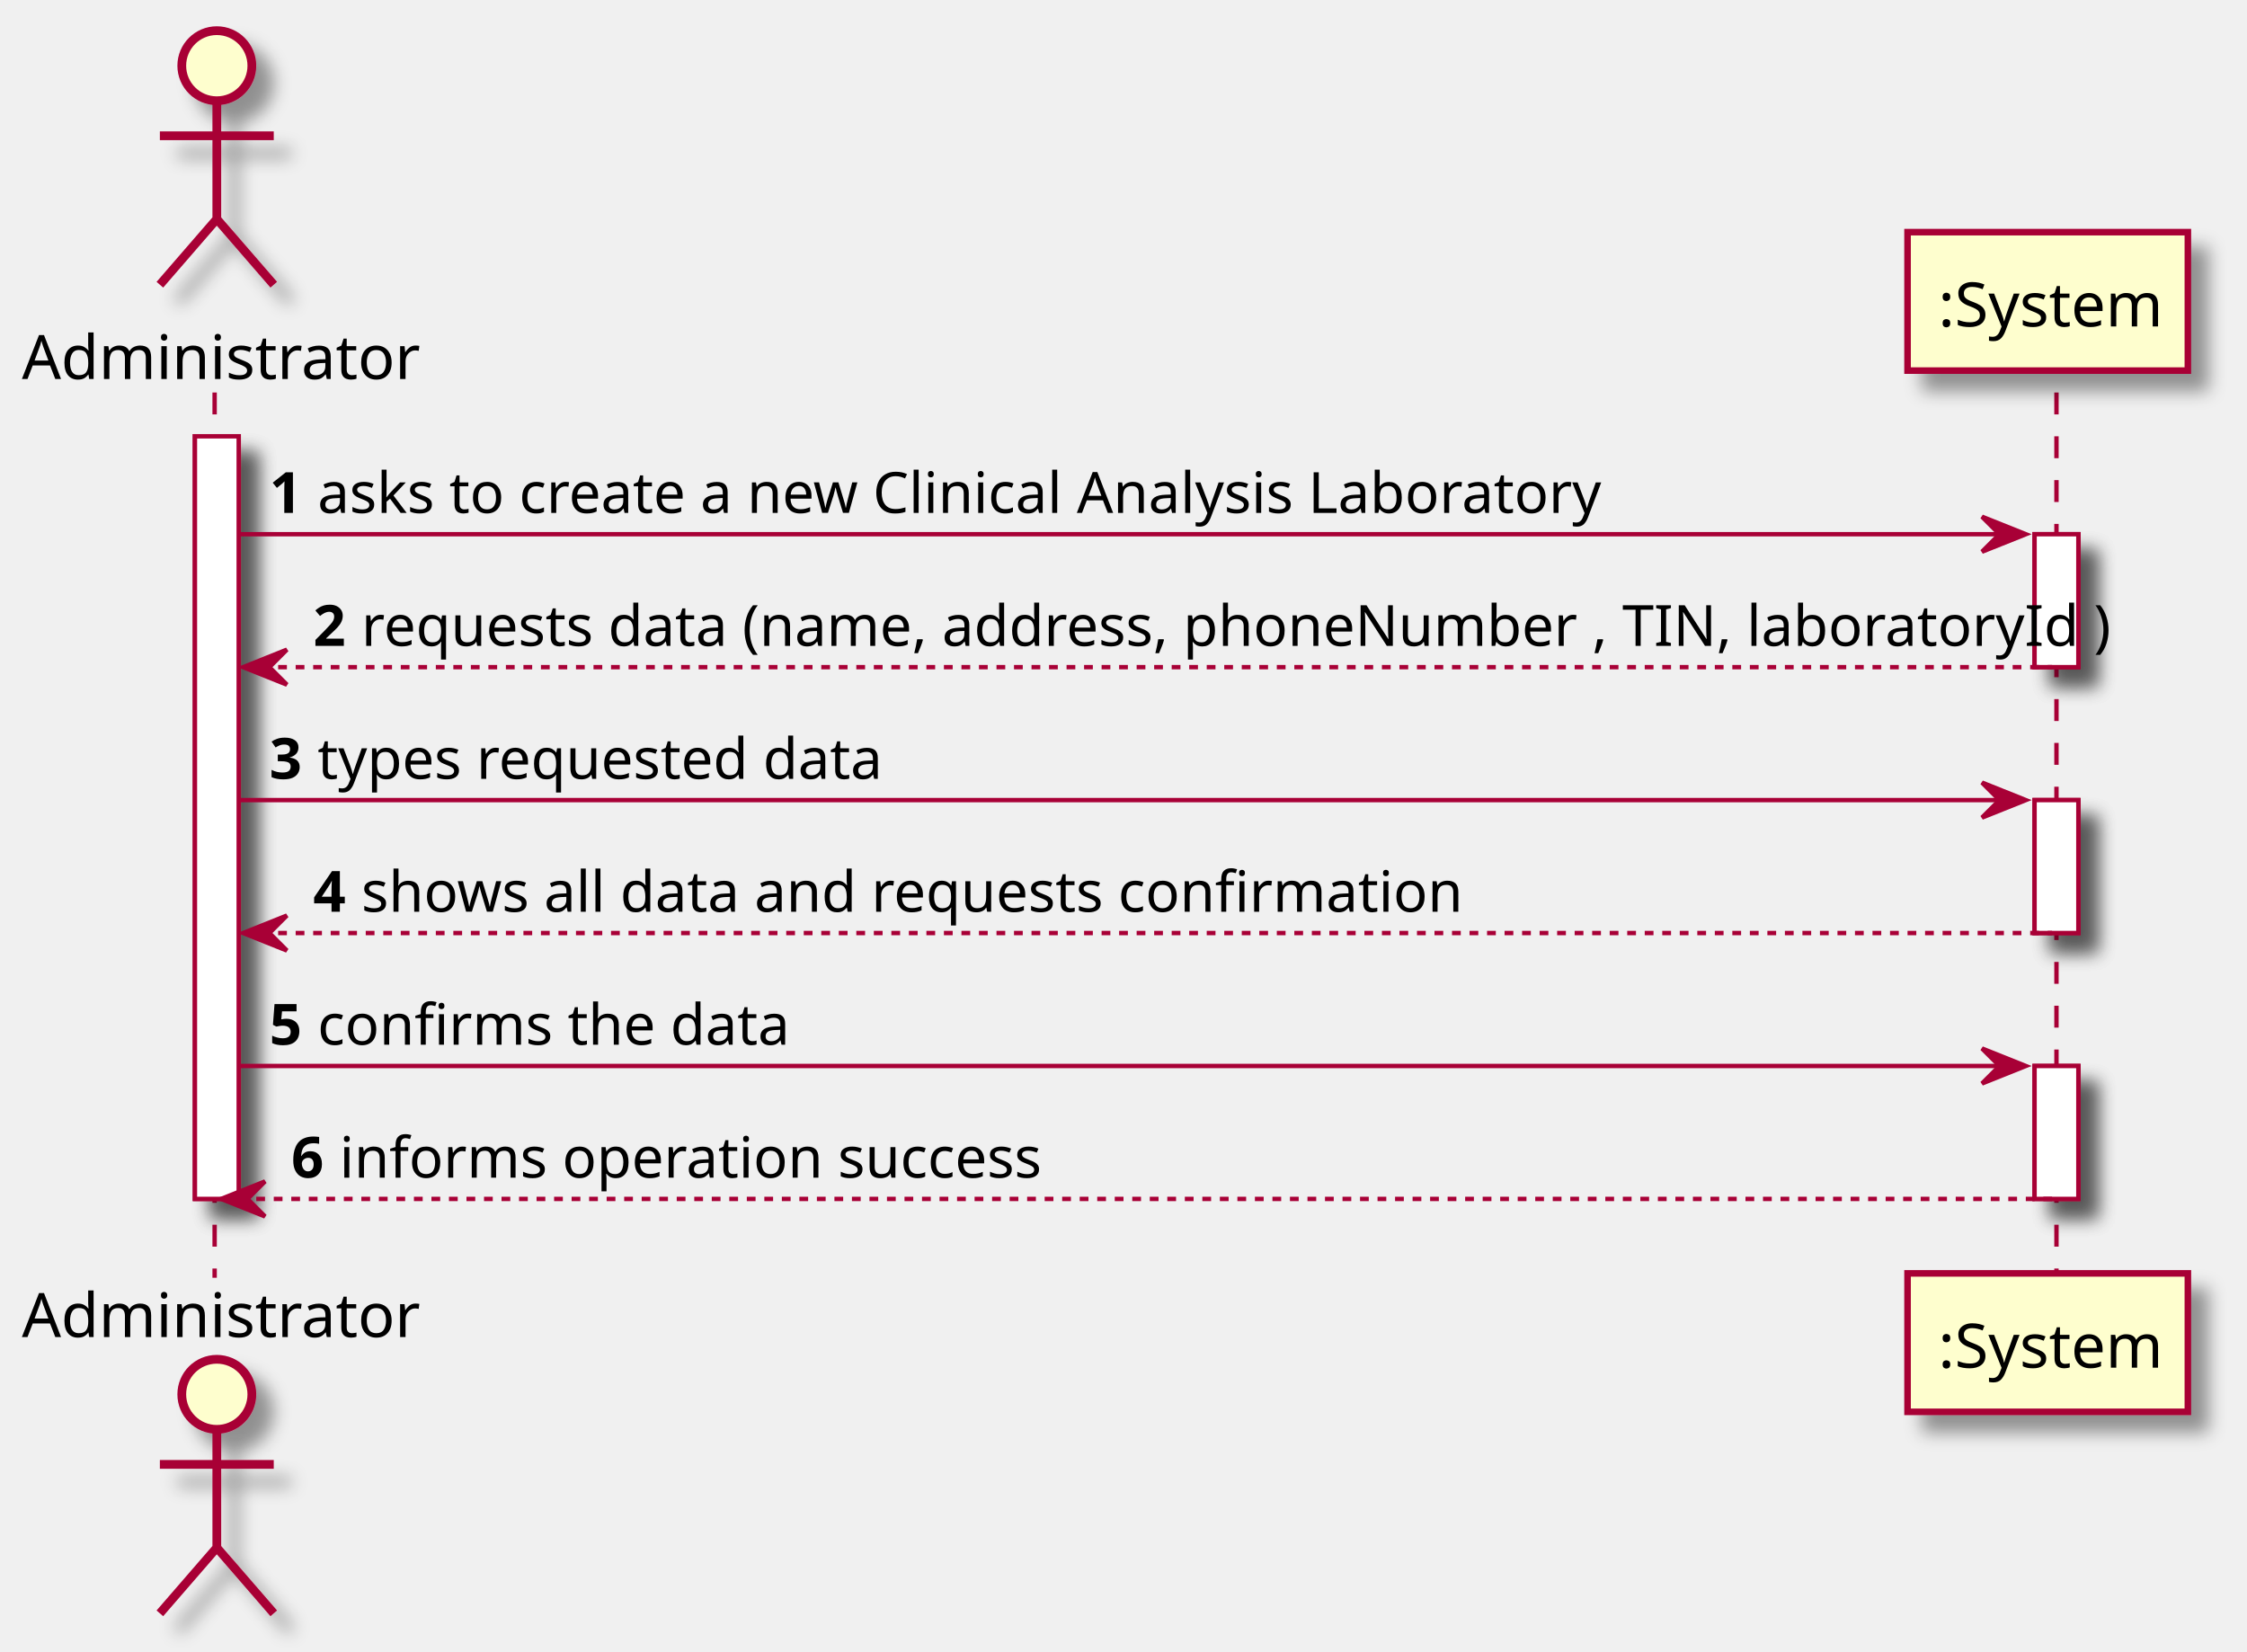
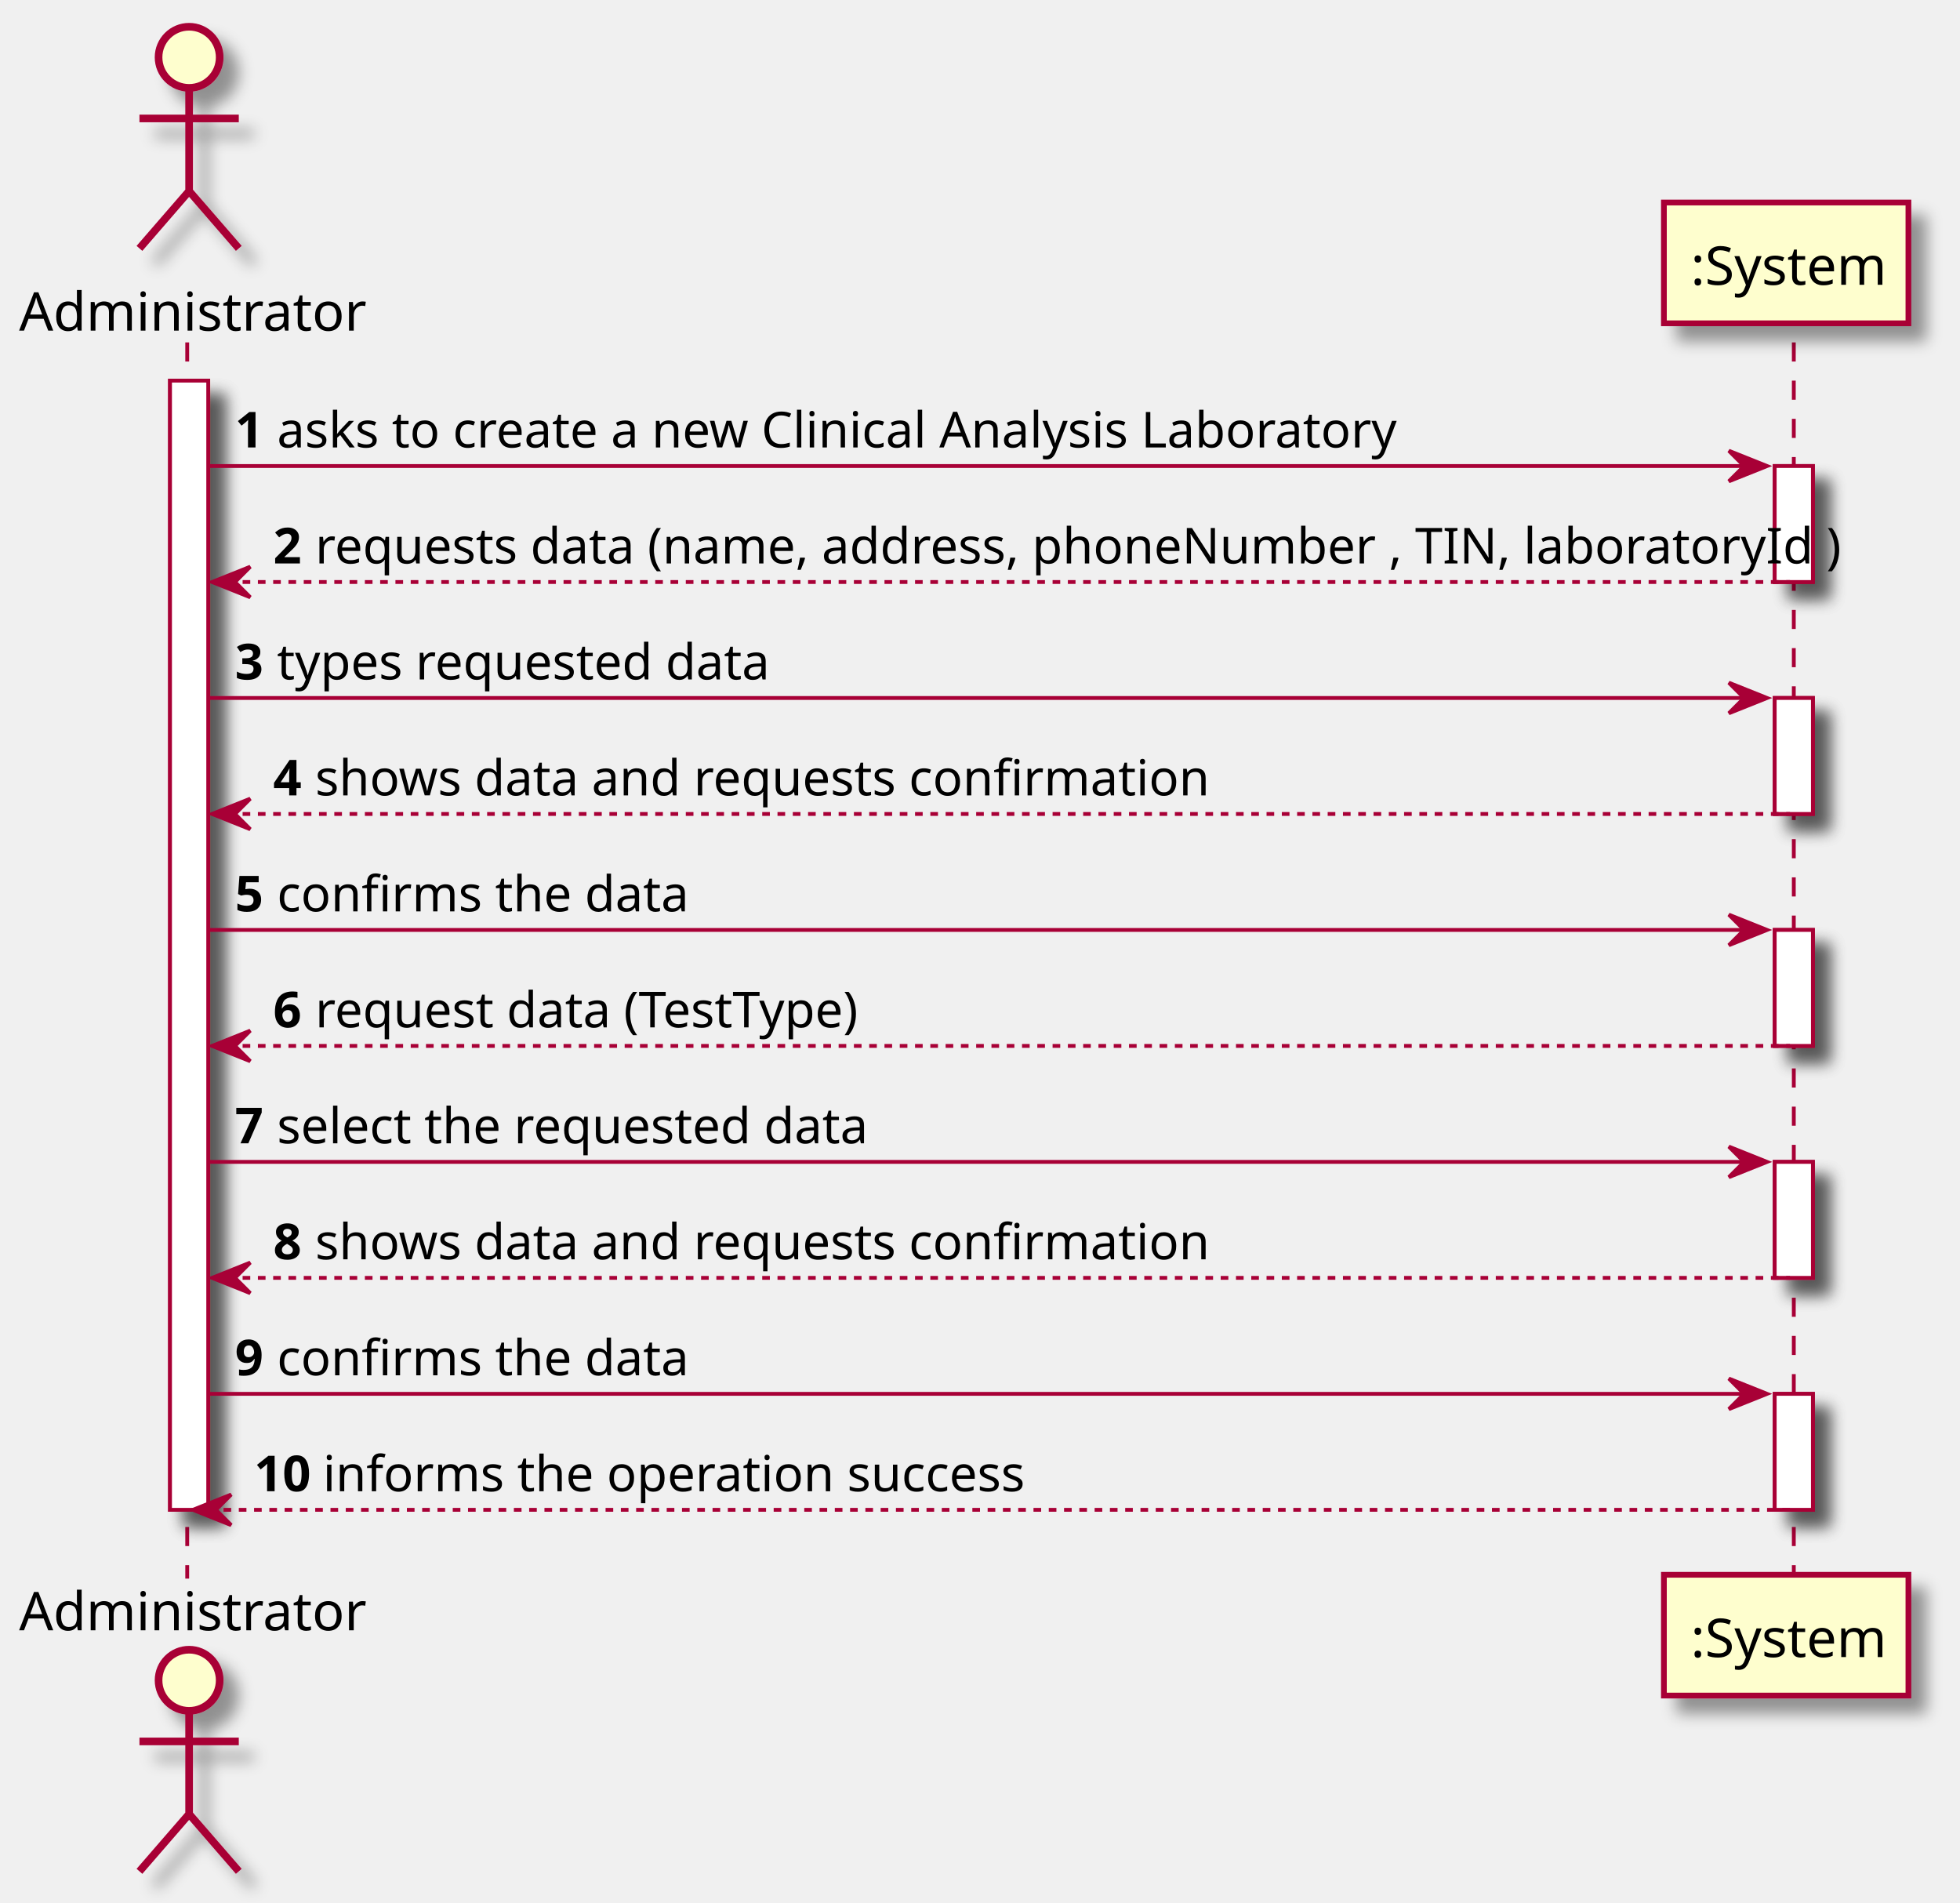
- <svg xmlns="http://www.w3.org/2000/svg" contentScriptType="application/ecmascript" contentStyleType="text/css" height="377px" preserveAspectRatio="none" style="width:513px;height:377px;" version="1.1" viewBox="0 0 513 377" width="513px" zoomAndPan="magnify">
+ <svg xmlns="http://www.w3.org/2000/svg" contentScriptType="application/ecmascript" contentStyleType="text/css" height="498px" preserveAspectRatio="none" style="width:513px;height:498px;" version="1.1" viewBox="0 0 513 498" width="513px" zoomAndPan="magnify">
  <defs>
-     <filter height="300%" id="f1wyziy75l50k3" width="300%" x="-1" y="-1">
+     <filter height="300%" id="f4mdeobwn2vmw" width="300%" x="-1" y="-1">
      <feGaussianBlur result="blurOut" stdDeviation="2.0" />
      <feColorMatrix in="blurOut" result="blurOut2" type="matrix" values="0 0 0 0 0 0 0 0 0 0 0 0 0 0 0 0 0 0 .4 0" />
      <feOffset dx="4.0" dy="4.0" in="blurOut2" result="blurOut3" />
      <feBlend in="SourceGraphic" in2="blurOut3" mode="normal" />
    </filter>
  </defs>
  <g>
-     <rect fill="#FFFFFF" filter="url(#f1wyziy75l50k3)" height="174.109" style="stroke:#A80036;stroke-width:1.0;" width="10" x="44.5" y="99.609" />
-     <rect fill="#FFFFFF" filter="url(#f1wyziy75l50k3)" height="30.352" style="stroke:#A80036;stroke-width:1.0;" width="10" x="464.5" y="121.961" />
-     <rect fill="#FFFFFF" filter="url(#f1wyziy75l50k3)" height="30.352" style="stroke:#A80036;stroke-width:1.0;" width="10" x="464.5" y="182.664" />
-     <rect fill="#FFFFFF" filter="url(#f1wyziy75l50k3)" height="30.352" style="stroke:#A80036;stroke-width:1.0;" width="10" x="464.5" y="243.367" />
-     <line style="stroke:#A80036;stroke-width:1.0;stroke-dasharray:5.0,5.0;" x1="49" x2="49" y1="89.609" y2="291.719" />
-     <line style="stroke:#A80036;stroke-width:1.0;stroke-dasharray:5.0,5.0;" x1="469.5" x2="469.5" y1="89.609" y2="291.719" />
+     <rect fill="#FFFFFF" filter="url(#f4mdeobwn2vmw)" height="295.516" style="stroke:#A80036;stroke-width:1.0;" width="10" x="44.5" y="99.609" />
+     <rect fill="#FFFFFF" filter="url(#f4mdeobwn2vmw)" height="30.352" style="stroke:#A80036;stroke-width:1.0;" width="10" x="464.5" y="121.961" />
+     <rect fill="#FFFFFF" filter="url(#f4mdeobwn2vmw)" height="30.352" style="stroke:#A80036;stroke-width:1.0;" width="10" x="464.5" y="182.664" />
+     <rect fill="#FFFFFF" filter="url(#f4mdeobwn2vmw)" height="30.352" style="stroke:#A80036;stroke-width:1.0;" width="10" x="464.5" y="243.367" />
+     <rect fill="#FFFFFF" filter="url(#f4mdeobwn2vmw)" height="30.352" style="stroke:#A80036;stroke-width:1.0;" width="10" x="464.5" y="304.07" />
+     <rect fill="#FFFFFF" filter="url(#f4mdeobwn2vmw)" height="30.352" style="stroke:#A80036;stroke-width:1.0;" width="10" x="464.5" y="364.773" />
+     <line style="stroke:#A80036;stroke-width:1.0;stroke-dasharray:5.0,5.0;" x1="49" x2="49" y1="89.609" y2="413.125" />
+     <line style="stroke:#A80036;stroke-width:1.0;stroke-dasharray:5.0,5.0;" x1="469.5" x2="469.5" y1="89.609" y2="413.125" />
    <text fill="#000000" font-family="sans-serif" font-size="14" lengthAdjust="spacing" textLength="83" x="5" y="86.533">Administrator</text>
-     <ellipse cx="49.5" cy="15" fill="#FEFECE" filter="url(#f1wyziy75l50k3)" rx="8" ry="8" style="stroke:#A80036;stroke-width:2.0;" />
-     <path d="M49.5,23 L49.5,50 M36.5,31 L62.5,31 M49.5,50 L36.5,65 M49.5,50 L62.5,65 " fill="none" filter="url(#f1wyziy75l50k3)" style="stroke:#A80036;stroke-width:2.0;" />
-     <text fill="#000000" font-family="sans-serif" font-size="14" lengthAdjust="spacing" textLength="83" x="5" y="305.252">Administrator</text>
-     <ellipse cx="49.5" cy="318.328" fill="#FEFECE" filter="url(#f1wyziy75l50k3)" rx="8" ry="8" style="stroke:#A80036;stroke-width:2.0;" />
-     <path d="M49.5,326.328 L49.5,353.328 M36.5,334.328 L62.5,334.328 M49.5,353.328 L36.5,368.328 M49.5,353.328 L62.5,368.328 " fill="none" filter="url(#f1wyziy75l50k3)" style="stroke:#A80036;stroke-width:2.0;" />
-     <rect fill="#FEFECE" filter="url(#f1wyziy75l50k3)" height="31.609" style="stroke:#A80036;stroke-width:1.5;" width="64" x="435.5" y="53" />
+     <ellipse cx="49.5" cy="15" fill="#FEFECE" filter="url(#f4mdeobwn2vmw)" rx="8" ry="8" style="stroke:#A80036;stroke-width:2.0;" />
+     <path d="M49.5,23 L49.5,50 M36.5,31 L62.5,31 M49.5,50 L36.5,65 M49.5,50 L62.5,65 " fill="none" filter="url(#f4mdeobwn2vmw)" style="stroke:#A80036;stroke-width:2.0;" />
+     <text fill="#000000" font-family="sans-serif" font-size="14" lengthAdjust="spacing" textLength="83" x="5" y="426.658">Administrator</text>
+     <ellipse cx="49.5" cy="439.734" fill="#FEFECE" filter="url(#f4mdeobwn2vmw)" rx="8" ry="8" style="stroke:#A80036;stroke-width:2.0;" />
+     <path d="M49.5,447.734 L49.5,474.734 M36.5,455.734 L62.5,455.734 M49.5,474.734 L36.5,489.734 M49.5,474.734 L62.5,489.734 " fill="none" filter="url(#f4mdeobwn2vmw)" style="stroke:#A80036;stroke-width:2.0;" />
+     <rect fill="#FEFECE" filter="url(#f4mdeobwn2vmw)" height="31.609" style="stroke:#A80036;stroke-width:1.5;" width="64" x="435.5" y="53" />
    <text fill="#000000" font-family="sans-serif" font-size="14" lengthAdjust="spacing" textLength="50" x="442.5" y="74.533">:System</text>
-     <rect fill="#FEFECE" filter="url(#f1wyziy75l50k3)" height="31.609" style="stroke:#A80036;stroke-width:1.5;" width="64" x="435.5" y="290.719" />
-     <text fill="#000000" font-family="sans-serif" font-size="14" lengthAdjust="spacing" textLength="50" x="442.5" y="312.252">:System</text>
-     <rect fill="#FFFFFF" filter="url(#f1wyziy75l50k3)" height="174.109" style="stroke:#A80036;stroke-width:1.0;" width="10" x="44.5" y="99.609" />
-     <rect fill="#FFFFFF" filter="url(#f1wyziy75l50k3)" height="30.352" style="stroke:#A80036;stroke-width:1.0;" width="10" x="464.5" y="121.961" />
-     <rect fill="#FFFFFF" filter="url(#f1wyziy75l50k3)" height="30.352" style="stroke:#A80036;stroke-width:1.0;" width="10" x="464.5" y="182.664" />
-     <rect fill="#FFFFFF" filter="url(#f1wyziy75l50k3)" height="30.352" style="stroke:#A80036;stroke-width:1.0;" width="10" x="464.5" y="243.367" />
+     <rect fill="#FEFECE" filter="url(#f4mdeobwn2vmw)" height="31.609" style="stroke:#A80036;stroke-width:1.5;" width="64" x="435.5" y="412.125" />
+     <text fill="#000000" font-family="sans-serif" font-size="14" lengthAdjust="spacing" textLength="50" x="442.5" y="433.658">:System</text>
+     <rect fill="#FFFFFF" filter="url(#f4mdeobwn2vmw)" height="295.516" style="stroke:#A80036;stroke-width:1.0;" width="10" x="44.5" y="99.609" />
+     <rect fill="#FFFFFF" filter="url(#f4mdeobwn2vmw)" height="30.352" style="stroke:#A80036;stroke-width:1.0;" width="10" x="464.5" y="121.961" />
+     <rect fill="#FFFFFF" filter="url(#f4mdeobwn2vmw)" height="30.352" style="stroke:#A80036;stroke-width:1.0;" width="10" x="464.5" y="182.664" />
+     <rect fill="#FFFFFF" filter="url(#f4mdeobwn2vmw)" height="30.352" style="stroke:#A80036;stroke-width:1.0;" width="10" x="464.5" y="243.367" />
+     <rect fill="#FFFFFF" filter="url(#f4mdeobwn2vmw)" height="30.352" style="stroke:#A80036;stroke-width:1.0;" width="10" x="464.5" y="304.07" />
+     <rect fill="#FFFFFF" filter="url(#f4mdeobwn2vmw)" height="30.352" style="stroke:#A80036;stroke-width:1.0;" width="10" x="464.5" y="364.773" />
    <polygon fill="#A80036" points="452.5,117.961,462.5,121.961,452.5,125.961,456.5,121.961" style="stroke:#A80036;stroke-width:1.0;" />
    <line style="stroke:#A80036;stroke-width:1.0;" x1="54.5" x2="458.5" y1="121.961" y2="121.961" />
    <text fill="#000000" font-family="sans-serif" font-size="13" font-weight="bold" lengthAdjust="spacing" textLength="7" x="61.5" y="117.105">1</text>
    <text fill="#000000" font-family="sans-serif" font-size="13" lengthAdjust="spacing" textLength="286" x="72.5" y="117.105">asks to create a new Clinical Analysis Laboratory</text>
    <polygon fill="#A80036" points="65.5,148.312,55.5,152.312,65.5,156.312,61.5,152.312" style="stroke:#A80036;stroke-width:1.0;" />
    <line style="stroke:#A80036;stroke-width:1.0;stroke-dasharray:2.0,2.0;" x1="59.5" x2="468.5" y1="152.312" y2="152.312" />
    <text fill="#000000" font-family="sans-serif" font-size="13" font-weight="bold" lengthAdjust="spacing" textLength="7" x="71.5" y="147.456">2</text>
    <text fill="#000000" font-family="sans-serif" font-size="13" lengthAdjust="spacing" textLength="375" x="82.5" y="147.456">requests data (name, address, phoneNumber , TIN, laboratoryId )</text>
    <polygon fill="#A80036" points="452.5,178.664,462.5,182.664,452.5,186.664,456.5,182.664" style="stroke:#A80036;stroke-width:1.0;" />
    <line style="stroke:#A80036;stroke-width:1.0;" x1="54.5" x2="458.5" y1="182.664" y2="182.664" />
    <text fill="#000000" font-family="sans-serif" font-size="13" font-weight="bold" lengthAdjust="spacing" textLength="7" x="61.5" y="177.808">3</text>
    <text fill="#000000" font-family="sans-serif" font-size="13" lengthAdjust="spacing" textLength="122" x="72.5" y="177.808">types requested data</text>
    <polygon fill="#A80036" points="65.5,209.016,55.5,213.016,65.5,217.016,61.5,213.016" style="stroke:#A80036;stroke-width:1.0;" />
    <line style="stroke:#A80036;stroke-width:1.0;stroke-dasharray:2.0,2.0;" x1="59.5" x2="468.5" y1="213.016" y2="213.016" />
    <text fill="#000000" font-family="sans-serif" font-size="13" font-weight="bold" lengthAdjust="spacing" textLength="7" x="71.5" y="208.159">4</text>
-     <text fill="#000000" font-family="sans-serif" font-size="13" lengthAdjust="spacing" textLength="236" x="82.5" y="208.159">shows all data and requests confirmation</text>
+     <text fill="#000000" font-family="sans-serif" font-size="13" lengthAdjust="spacing" textLength="219" x="82.5" y="208.159">shows data and requests confirmation</text>
    <polygon fill="#A80036" points="452.5,239.367,462.5,243.367,452.5,247.367,456.5,243.367" style="stroke:#A80036;stroke-width:1.0;" />
    <line style="stroke:#A80036;stroke-width:1.0;" x1="54.5" x2="458.5" y1="243.367" y2="243.367" />
    <text fill="#000000" font-family="sans-serif" font-size="13" font-weight="bold" lengthAdjust="spacing" textLength="7" x="61.5" y="238.511">5</text>
    <text fill="#000000" font-family="sans-serif" font-size="13" lengthAdjust="spacing" textLength="100" x="72.5" y="238.511">confirms the data</text>
-     <polygon fill="#A80036" points="60.5,269.719,50.5,273.719,60.5,277.719,56.5,273.719" style="stroke:#A80036;stroke-width:1.0;" />
-     <line style="stroke:#A80036;stroke-width:1.0;stroke-dasharray:2.0,2.0;" x1="54.5" x2="468.5" y1="273.719" y2="273.719" />
-     <text fill="#000000" font-family="sans-serif" font-size="13" font-weight="bold" lengthAdjust="spacing" textLength="7" x="66.5" y="268.862">6</text>
-     <text fill="#000000" font-family="sans-serif" font-size="13" lengthAdjust="spacing" textLength="152" x="77.5" y="268.862">informs operation success</text>
+     <polygon fill="#A80036" points="65.5,269.719,55.5,273.719,65.5,277.719,61.5,273.719" style="stroke:#A80036;stroke-width:1.0;" />
+     <line style="stroke:#A80036;stroke-width:1.0;stroke-dasharray:2.0,2.0;" x1="59.5" x2="468.5" y1="273.719" y2="273.719" />
+     <text fill="#000000" font-family="sans-serif" font-size="13" font-weight="bold" lengthAdjust="spacing" textLength="7" x="71.5" y="268.862">6</text>
+     <text fill="#000000" font-family="sans-serif" font-size="13" lengthAdjust="spacing" textLength="137" x="82.5" y="268.862">request data (TestType)</text>
+     <polygon fill="#A80036" points="452.5,300.07,462.5,304.07,452.5,308.07,456.5,304.07" style="stroke:#A80036;stroke-width:1.0;" />
+     <line style="stroke:#A80036;stroke-width:1.0;" x1="54.5" x2="458.5" y1="304.07" y2="304.07" />
+     <text fill="#000000" font-family="sans-serif" font-size="13" font-weight="bold" lengthAdjust="spacing" textLength="7" x="61.5" y="299.214">7</text>
+     <text fill="#000000" font-family="sans-serif" font-size="13" lengthAdjust="spacing" textLength="147" x="72.5" y="299.214">select the requested data</text>
+     <polygon fill="#A80036" points="65.5,330.422,55.5,334.422,65.5,338.422,61.5,334.422" style="stroke:#A80036;stroke-width:1.0;" />
+     <line style="stroke:#A80036;stroke-width:1.0;stroke-dasharray:2.0,2.0;" x1="59.5" x2="468.5" y1="334.422" y2="334.422" />
+     <text fill="#000000" font-family="sans-serif" font-size="13" font-weight="bold" lengthAdjust="spacing" textLength="7" x="71.5" y="329.565">8</text>
+     <text fill="#000000" font-family="sans-serif" font-size="13" lengthAdjust="spacing" textLength="219" x="82.5" y="329.565">shows data and requests confirmation</text>
+     <polygon fill="#A80036" points="452.5,360.773,462.5,364.773,452.5,368.773,456.5,364.773" style="stroke:#A80036;stroke-width:1.0;" />
+     <line style="stroke:#A80036;stroke-width:1.0;" x1="54.5" x2="458.5" y1="364.773" y2="364.773" />
+     <text fill="#000000" font-family="sans-serif" font-size="13" font-weight="bold" lengthAdjust="spacing" textLength="7" x="61.5" y="359.917">9</text>
+     <text fill="#000000" font-family="sans-serif" font-size="13" lengthAdjust="spacing" textLength="100" x="72.5" y="359.917">confirms the data</text>
+     <polygon fill="#A80036" points="60.5,391.125,50.5,395.125,60.5,399.125,56.5,395.125" style="stroke:#A80036;stroke-width:1.0;" />
+     <line style="stroke:#A80036;stroke-width:1.0;stroke-dasharray:2.0,2.0;" x1="54.5" x2="468.5" y1="395.125" y2="395.125" />
+     <text fill="#000000" font-family="sans-serif" font-size="13" font-weight="bold" lengthAdjust="spacing" textLength="14" x="66.5" y="390.269">10</text>
+     <text fill="#000000" font-family="sans-serif" font-size="13" lengthAdjust="spacing" textLength="174" x="84.5" y="390.269">informs the operation success</text>
  </g>
</svg>
